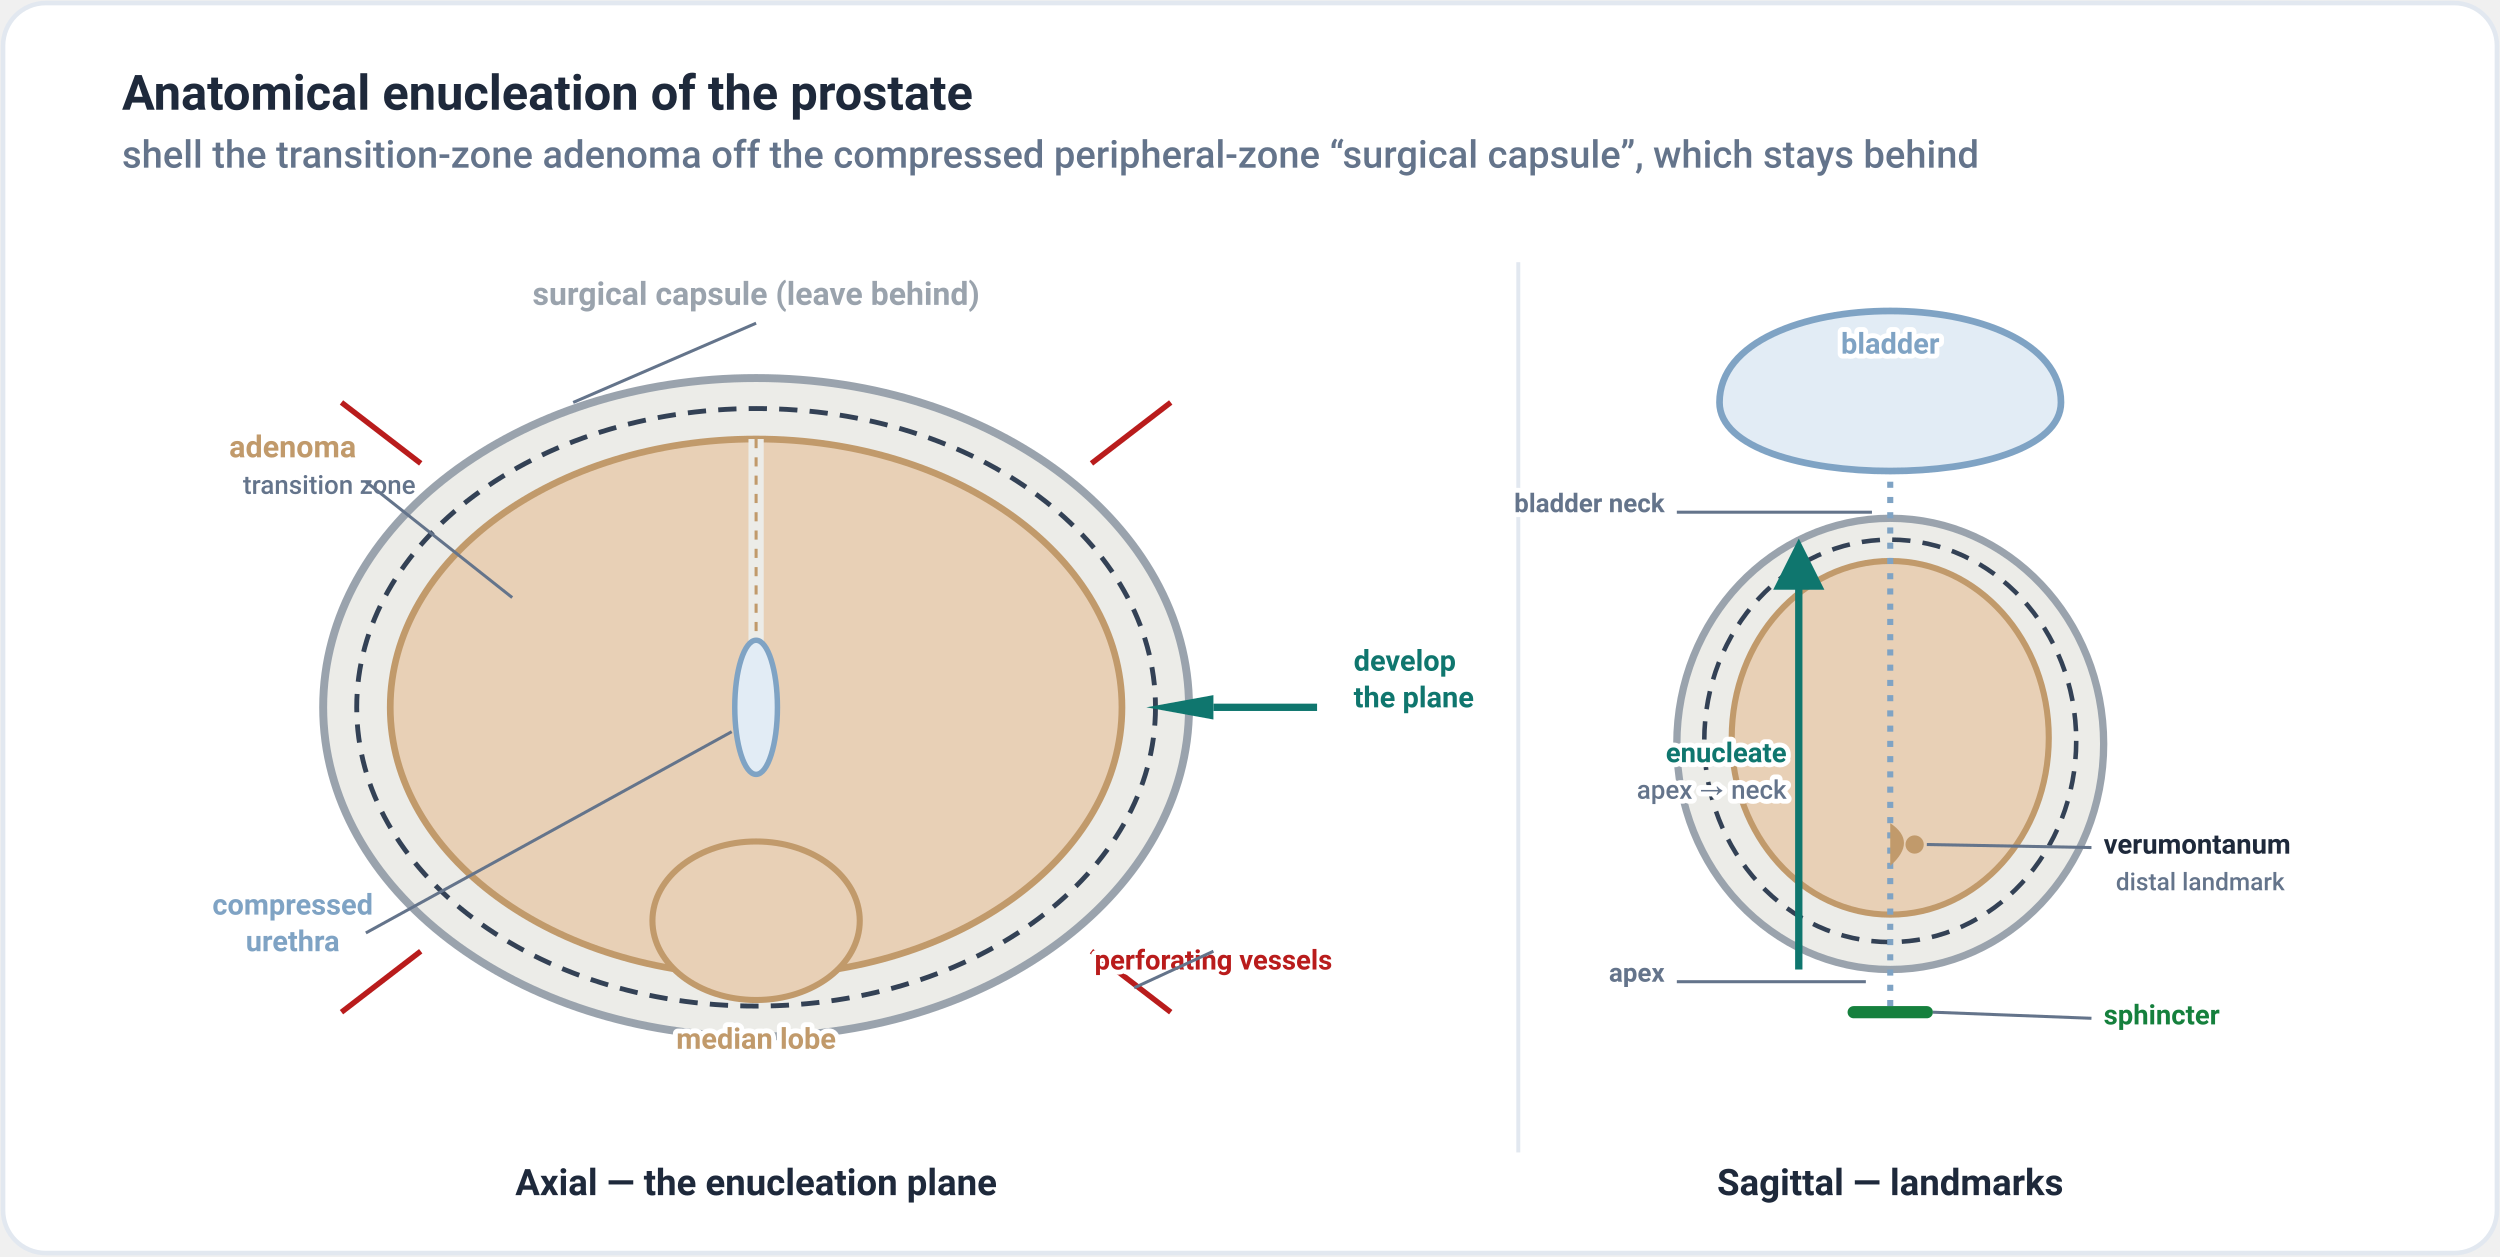
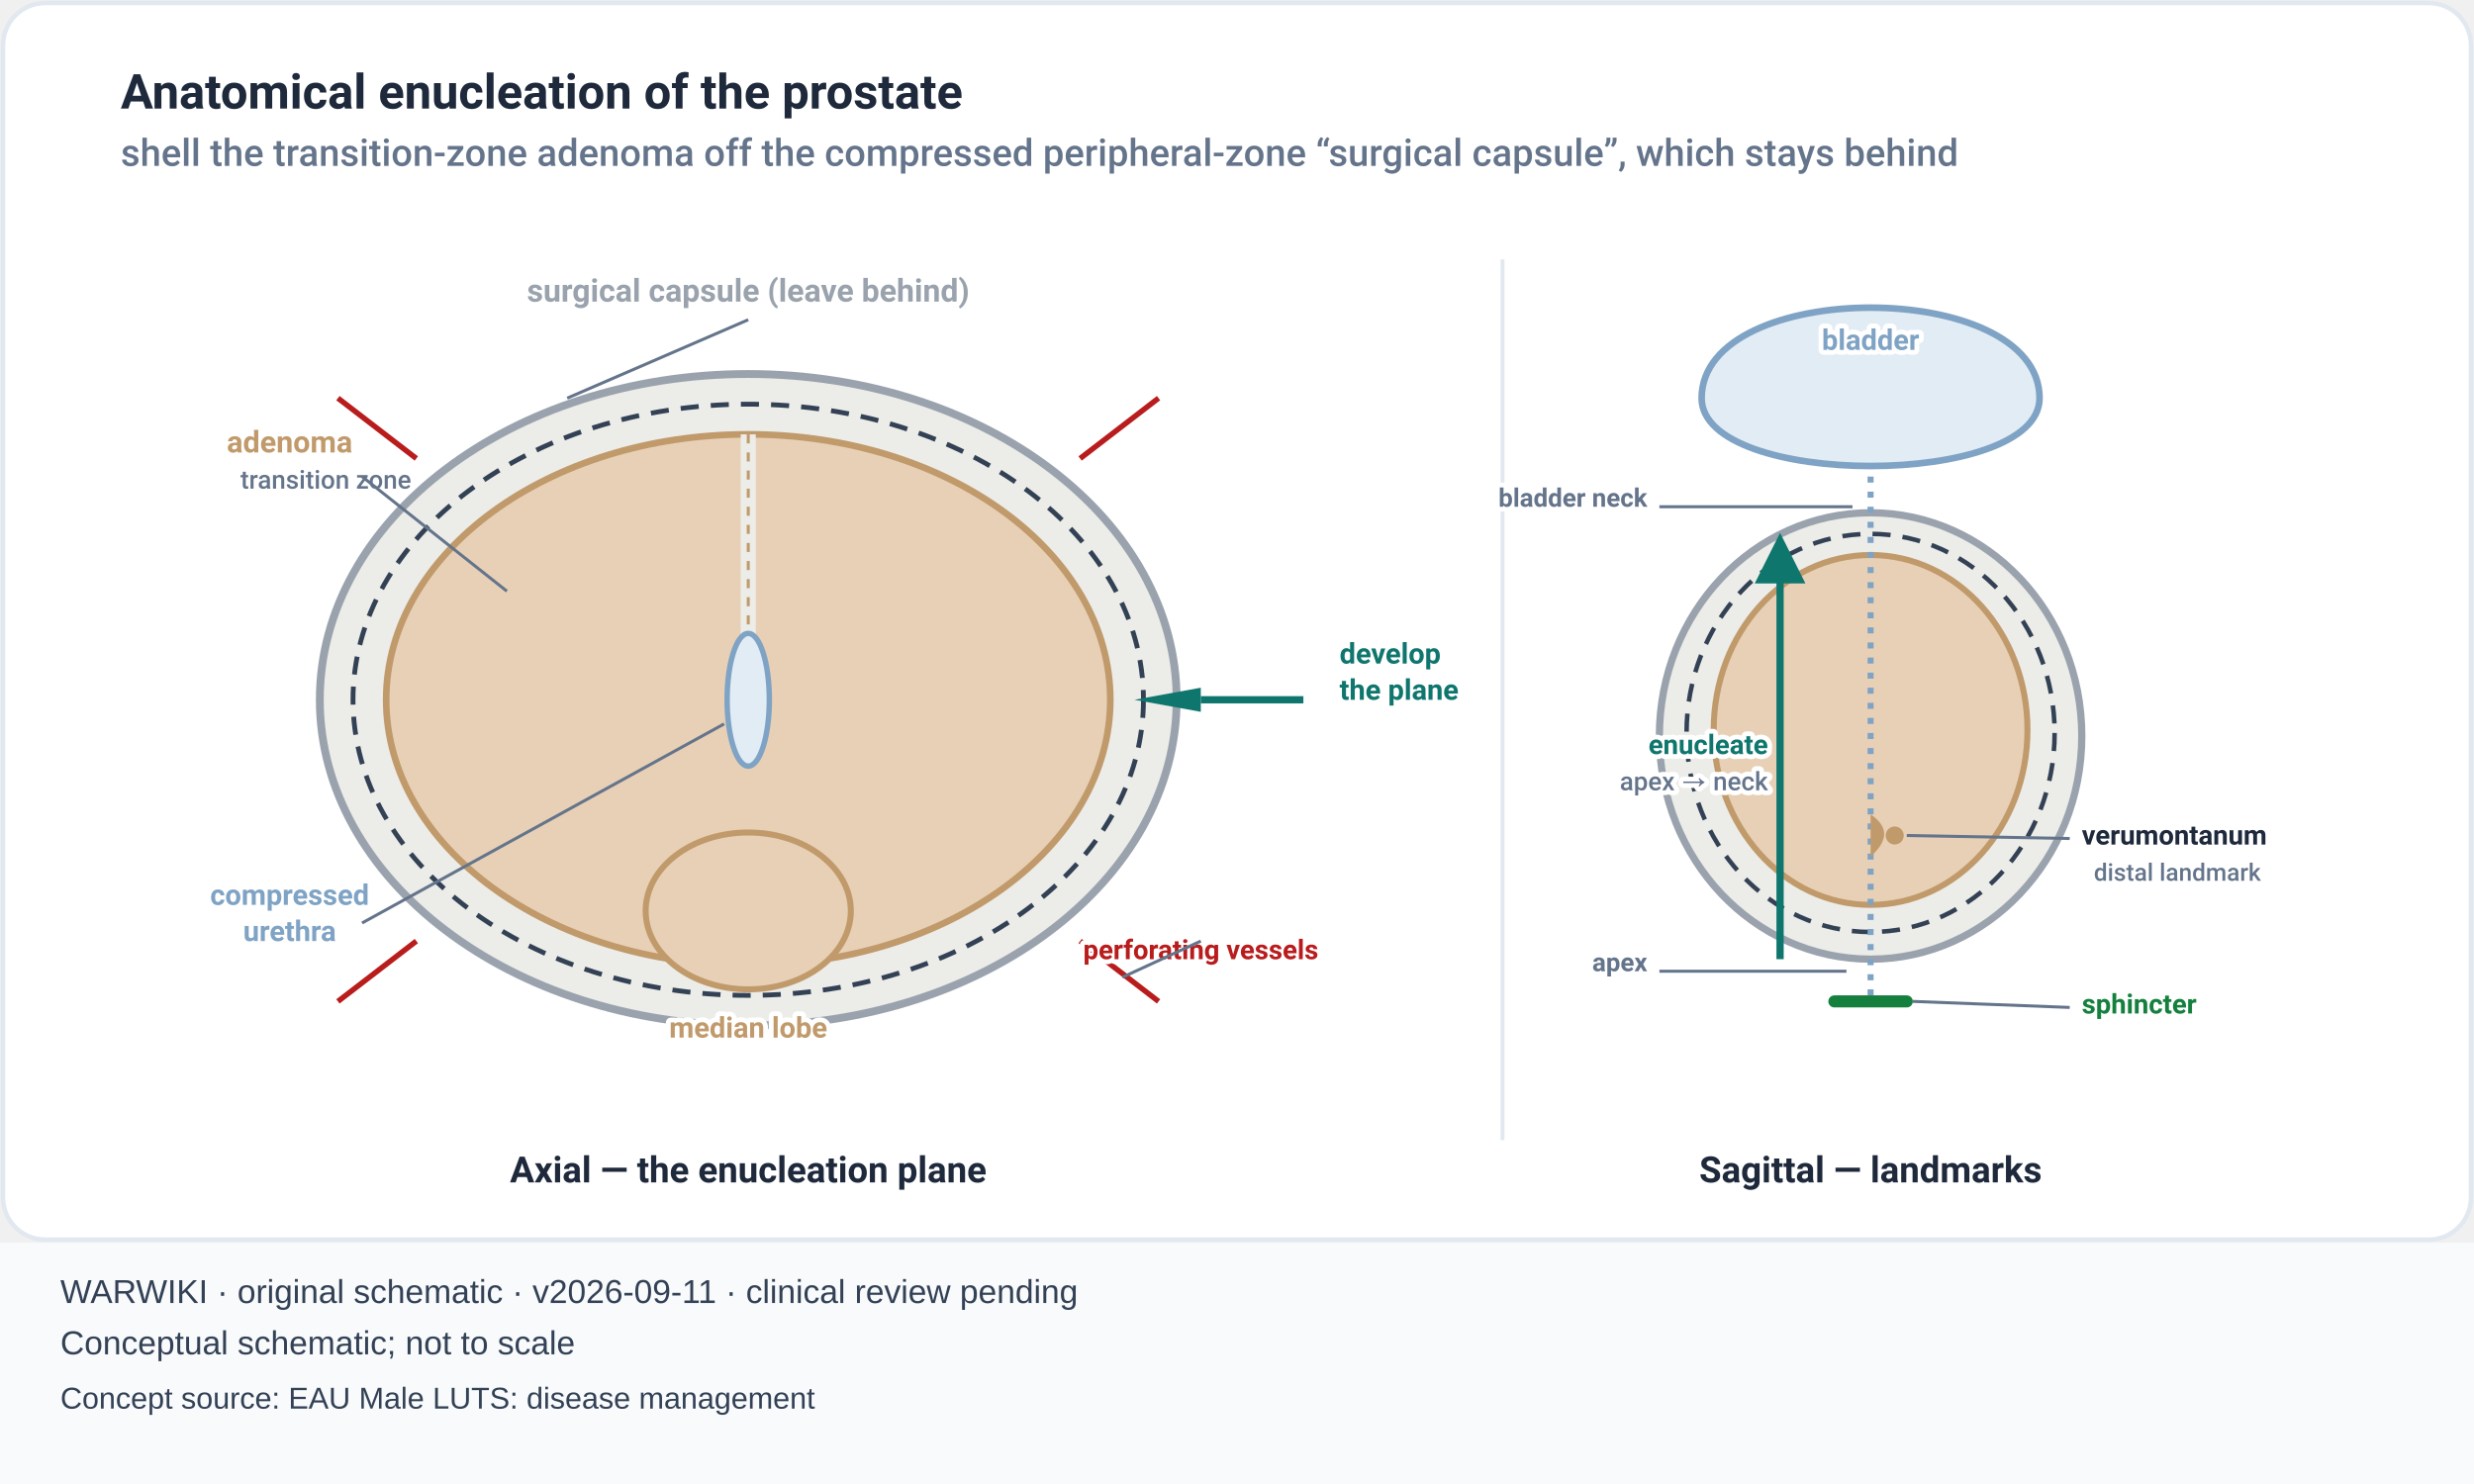
- <svg xmlns="http://www.w3.org/2000/svg" viewBox="0 0 820 412" width="820" height="412" role="img" aria-label="Anatomical enucleation of the prostate in two panels. The axial cross-section shows the transition-zone adenoma as two lateral lobes plus a posterior median lobe compressing the central urethra, all enclosed by the fibrous surgical capsule; a dashed enucleation plane runs between adenoma and capsule, with perforating vessels crossing it and an instrument developing the plane, the capsule left behind. The sagittal panel shows the bladder, bladder neck, prostate, prostatic urethra with the verumontanum as the distal safety landmark, the external sphincter below the apex, and a retrograde arrow enucleating from apex toward the bladder neck.">
+ <svg xmlns="http://www.w3.org/2000/svg" viewBox="0 0 820 492" width="820" height="492" role="img" aria-labelledby="figure-title figure-description">
  <defs>
    <marker id="ah" viewBox="0 0 10 10" refX="8" refY="5" markerWidth="7" markerHeight="7" orient="auto-start-reverse">
      <path d="M0,0 L10,5 L0,10 z" fill="#0F766E" />
    </marker>
  </defs>
  <rect x="1" y="1" width="818" height="410" rx="14" fill="#FFFFFF" stroke="#E2E8F0" stroke-width="1.5" />
  <text x="40" y="36" text-anchor="start" font-family="-apple-system, 'Segoe UI', Roboto, Helvetica, Arial, sans-serif" font-size="16" font-weight="700" fill="#1E293B">Anatomical enucleation of the prostate</text>
  <text x="40" y="55" text-anchor="start" font-family="-apple-system, 'Segoe UI', Roboto, Helvetica, Arial, sans-serif" font-size="12.5" font-weight="500" fill="#64748B">shell the transition-zone adenoma off the compressed peripheral-zone “surgical capsule”, which stays behind</text>
  <ellipse cx="248" cy="232" rx="142" ry="108" fill="#ECECE8" stroke="#9AA3AD" stroke-width="2.6" />
  <ellipse cx="248" cy="232" rx="120" ry="88" fill="#E8D0B6" stroke="#C19A6B" stroke-width="2.2" />
  <path d="M 248 144 L 248 218" fill="none" stroke="#ECECE8" stroke-width="5" />
  <path d="M 248 144 L 248 218" fill="none" stroke="#C19A6B" stroke-width="1" stroke-dasharray="3 3" />
  <ellipse cx="248" cy="302" rx="34" ry="26" fill="#E8D0B6" stroke="#C19A6B" stroke-width="2" />
  <ellipse cx="248" cy="232" rx="7" ry="22" fill="#E2ECF5" stroke="#7FA3C4" stroke-width="1.8" />
  <ellipse cx="248" cy="232" rx="131" ry="98" fill="none" stroke="#334155" stroke-width="1.6" stroke-dasharray="6 4" />
  <line x1="138" y1="152" x2="112" y2="132" stroke="#B91C1C" stroke-width="1.8" />
  <line x1="358" y1="152" x2="384" y2="132" stroke="#B91C1C" stroke-width="1.8" />
  <line x1="138" y1="312" x2="112" y2="332" stroke="#B91C1C" stroke-width="1.8" />
  <line x1="358" y1="312" x2="384" y2="332" stroke="#B91C1C" stroke-width="1.8" />
  <path d="M 398 228 L 376 232 L 398 236 Z" fill="#0F766E" />
  <line x1="398" y1="232" x2="432" y2="232" stroke="#0F766E" stroke-width="2.4" />
  <text x="248" y="100" text-anchor="middle" font-family="-apple-system, 'Segoe UI', Roboto, Helvetica, Arial, sans-serif" font-size="10.5" font-weight="700" fill="#9AA3AD" paint-order="stroke" stroke="#FFFFFF" stroke-width="3.2" stroke-linejoin="round">surgical capsule (leave behind)</text>
  <line x1="248" y1="106" x2="188" y2="132" stroke="#64748B" stroke-width="1" />
  <text x="96" y="150" text-anchor="middle" font-family="-apple-system, 'Segoe UI', Roboto, Helvetica, Arial, sans-serif" font-size="10" font-weight="700" fill="#C19A6B" paint-order="stroke" stroke="#FFFFFF" stroke-width="3.2" stroke-linejoin="round">adenoma</text>
  <text x="108" y="162" text-anchor="middle" font-family="-apple-system, 'Segoe UI', Roboto, Helvetica, Arial, sans-serif" font-size="8.5" font-weight="500" fill="#64748B" paint-order="stroke" stroke="#FFFFFF" stroke-width="3.2" stroke-linejoin="round">transition zone</text>
  <line x1="120" y1="158" x2="168" y2="196" stroke="#64748B" stroke-width="1" />
  <text x="96" y="300" text-anchor="middle" font-family="-apple-system, 'Segoe UI', Roboto, Helvetica, Arial, sans-serif" font-size="9.5" font-weight="700" fill="#7FA3C4" paint-order="stroke" stroke="#FFFFFF" stroke-width="3.2" stroke-linejoin="round">compressed</text>
  <text x="96" y="312" text-anchor="middle" font-family="-apple-system, 'Segoe UI', Roboto, Helvetica, Arial, sans-serif" font-size="9.5" font-weight="700" fill="#7FA3C4" paint-order="stroke" stroke="#FFFFFF" stroke-width="3.2" stroke-linejoin="round">urethra</text>
  <line x1="120" y1="306" x2="240" y2="240" stroke="#64748B" stroke-width="1" />
  <text x="248" y="344" text-anchor="middle" font-family="-apple-system, 'Segoe UI', Roboto, Helvetica, Arial, sans-serif" font-size="9.5" font-weight="700" fill="#C19A6B" paint-order="stroke" stroke="#FFFFFF" stroke-width="3.2" stroke-linejoin="round">median lobe</text>
  <text x="444" y="220" text-anchor="start" font-family="-apple-system, 'Segoe UI', Roboto, Helvetica, Arial, sans-serif" font-size="9.5" font-weight="700" fill="#0F766E" paint-order="stroke" stroke="#FFFFFF" stroke-width="3.2" stroke-linejoin="round">develop</text>
  <text x="444" y="232" text-anchor="start" font-family="-apple-system, 'Segoe UI', Roboto, Helvetica, Arial, sans-serif" font-size="9.5" font-weight="700" fill="#0F766E" paint-order="stroke" stroke="#FFFFFF" stroke-width="3.2" stroke-linejoin="round">the plane</text>
  <text x="398" y="318" text-anchor="middle" font-family="-apple-system, 'Segoe UI', Roboto, Helvetica, Arial, sans-serif" font-size="9" font-weight="600" fill="#B91C1C" paint-order="stroke" stroke="#FFFFFF" stroke-width="3.2" stroke-linejoin="round">perforating vessels</text>
  <line x1="398" y1="312" x2="372" y2="324" stroke="#64748B" stroke-width="1" />
  <text x="248" y="392" text-anchor="middle" font-family="-apple-system, 'Segoe UI', Roboto, Helvetica, Arial, sans-serif" font-size="12" font-weight="700" fill="#1E293B">Axial — the enucleation plane</text>
  <line x1="498" y1="86" x2="498" y2="378" stroke="#E2E8F0" stroke-width="1.3" />
  <path d="M 564 132 C 564 92 676 92 676 132 C 676 162 564 162 564 132 Z" fill="#E2ECF5" stroke="#7FA3C4" stroke-width="2.2" />
  <text x="620" y="116" text-anchor="middle" font-family="-apple-system, 'Segoe UI', Roboto, Helvetica, Arial, sans-serif" font-size="9.5" font-weight="700" fill="#7FA3C4" paint-order="stroke" stroke="#FFFFFF" stroke-width="3.2" stroke-linejoin="round">bladder</text>
  <ellipse cx="620" cy="244" rx="70" ry="74" fill="#ECECE8" stroke="#9AA3AD" stroke-width="2.4" />
  <ellipse cx="620" cy="242" rx="52" ry="58" fill="#E8D0B6" stroke="#C19A6B" stroke-width="2" />
  <ellipse cx="620" cy="243" rx="61" ry="66" fill="none" stroke="#334155" stroke-width="1.5" stroke-dasharray="6 4" />
  <path d="M 620 158 L 620 330" fill="none" stroke="#7FA3C4" stroke-width="2" stroke-dasharray="2 3" />
  <path d="M 620 270 q 9 6 0 14" fill="#C19A6B" />
  <circle cx="628" cy="277" r="3" fill="#C19A6B" />
  <text x="690" y="280" text-anchor="start" font-family="-apple-system, 'Segoe UI', Roboto, Helvetica, Arial, sans-serif" font-size="9" font-weight="700" fill="#1E293B" paint-order="stroke" stroke="#FFFFFF" stroke-width="3.2" stroke-linejoin="round">verumontanum</text>
  <text x="694" y="292" text-anchor="start" font-family="-apple-system, 'Segoe UI', Roboto, Helvetica, Arial, sans-serif" font-size="8" font-weight="500" fill="#64748B" paint-order="stroke" stroke="#FFFFFF" stroke-width="3.2" stroke-linejoin="round">distal landmark</text>
  <line x1="686" y1="278" x2="632" y2="277" stroke="#64748B" stroke-width="1" />
  <path d="M 608 332 L 632 332" fill="none" stroke="#15803D" stroke-width="4" stroke-linecap="round" />
  <text x="690" y="336" text-anchor="start" font-family="-apple-system, 'Segoe UI', Roboto, Helvetica, Arial, sans-serif" font-size="9" font-weight="700" fill="#15803D" paint-order="stroke" stroke="#FFFFFF" stroke-width="3.2" stroke-linejoin="round">sphincter</text>
  <line x1="686" y1="334" x2="634" y2="332" stroke="#64748B" stroke-width="1" />
  <text x="546" y="168" text-anchor="end" font-family="-apple-system, 'Segoe UI', Roboto, Helvetica, Arial, sans-serif" font-size="8.5" font-weight="600" fill="#64748B" paint-order="stroke" stroke="#FFFFFF" stroke-width="3.2" stroke-linejoin="round">bladder neck</text>
  <line x1="550" y1="168" x2="614" y2="168" stroke="#64748B" stroke-width="1" />
  <text x="546" y="322" text-anchor="end" font-family="-apple-system, 'Segoe UI', Roboto, Helvetica, Arial, sans-serif" font-size="8.5" font-weight="600" fill="#64748B" paint-order="stroke" stroke="#FFFFFF" stroke-width="3.2" stroke-linejoin="round">apex</text>
  <line x1="550" y1="322" x2="612" y2="322" stroke="#64748B" stroke-width="1" />
  <line x1="590 " y1="318" x2="590" y2="180" stroke="#0F766E" stroke-width="2.4" marker-end="url(#ah)" />
  <text x="586" y="250" text-anchor="end" font-family="-apple-system, 'Segoe UI', Roboto, Helvetica, Arial, sans-serif" font-size="9" font-weight="700" fill="#0F766E" paint-order="stroke" stroke="#FFFFFF" stroke-width="3.2" stroke-linejoin="round">enucleate</text>
  <text x="586" y="262" text-anchor="end" font-family="-apple-system, 'Segoe UI', Roboto, Helvetica, Arial, sans-serif" font-size="8.5" font-weight="500" fill="#64748B" paint-order="stroke" stroke="#FFFFFF" stroke-width="3.2" stroke-linejoin="round">apex → neck</text>
  <text x="620" y="392" text-anchor="middle" font-family="-apple-system, 'Segoe UI', Roboto, Helvetica, Arial, sans-serif" font-size="12" font-weight="700" fill="#1E293B">Sagittal — landmarks</text>
+   <g id="figure-provenance">
+     <rect x="0" y="412" width="820" height="80" fill="#F8FAFC" />
+     <text x="20" y="432" font-family="Arial, sans-serif" font-size="11" fill="#334155">WARWIKI · original schematic · v2026-09-11 · clinical review pending</text>
+     <text x="20" y="449" font-family="Arial, sans-serif" font-size="11" fill="#334155">Conceptual schematic; not to scale</text>
+     <a href="https://uroweb.org/guidelines/management-of-non-neurogenic-male-luts/chapter/disease-management">
+       <text x="20" y="467" font-family="Arial, sans-serif" font-size="10" fill="#334155">Concept source: EAU Male LUTS: disease management</text>
+     </a>
+   </g>
</svg>
